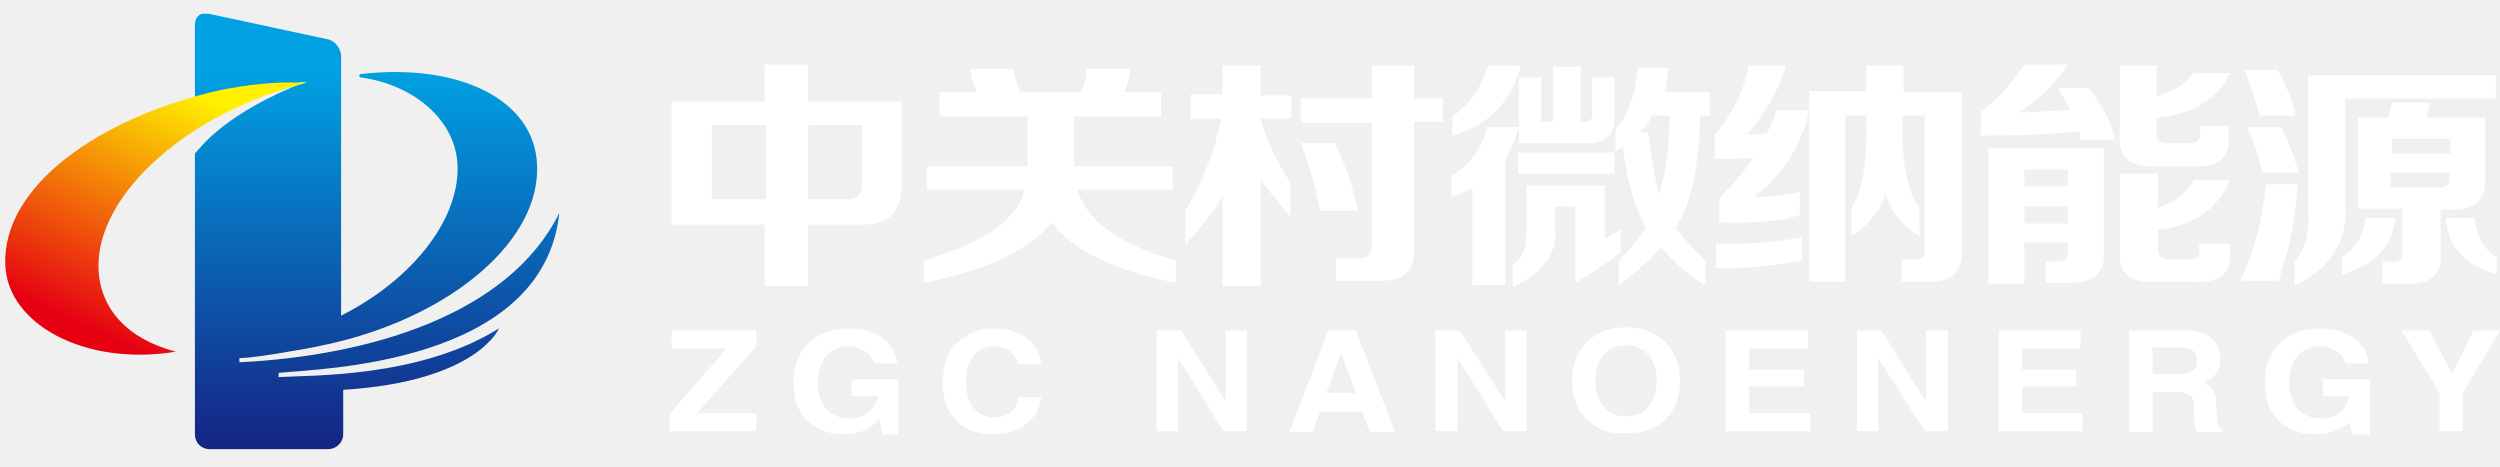
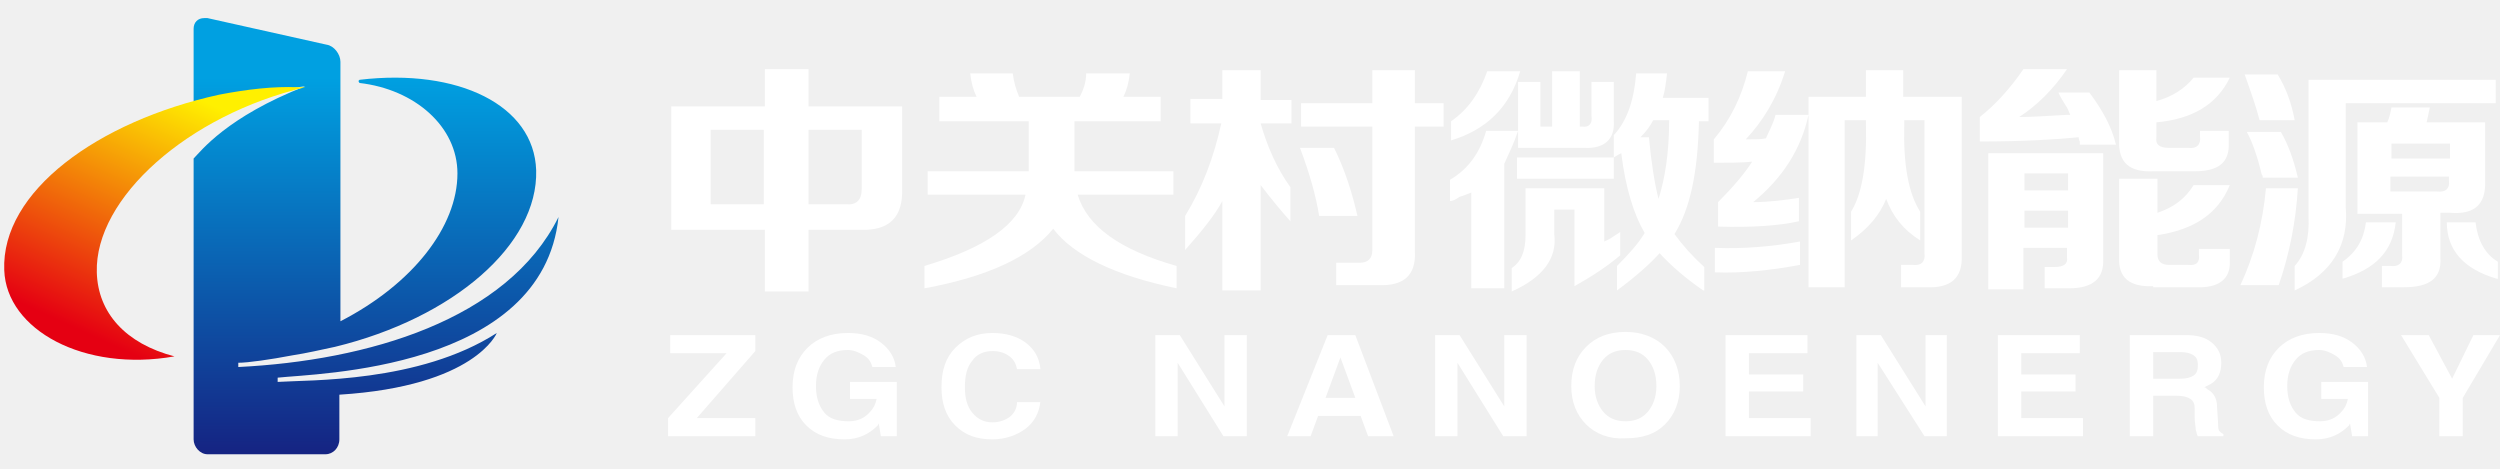
- <svg xmlns="http://www.w3.org/2000/svg" xmlns:xlink="http://www.w3.org/1999/xlink" version="1.1" id="图层_1" x="0px" y="0px" viewBox="0 0 236 44" style="enable-background:new 0 0 236 44;" xml:space="preserve">
+ <svg xmlns="http://www.w3.org/2000/svg" xmlns:xlink="http://www.w3.org/1999/xlink" version="1.1" id="图层_1" x="0px" y="0px" viewBox="0 0 235 44" style="enable-background:new 0 0 235 44;" xml:space="preserve">
  <style type="text/css">
- 	.st0{clip-path:url(#SVGID_2_);fill:url(#SVGID_3_);}
- 	.st1{clip-path:url(#SVGID_5_);fill:url(#SVGID_6_);}
+ 	.st0{clip-path:url(#SVGID_1_);fill:url(#SVGID_2_);}
+ 	.st1{clip-path:url(#SVGID_3_);fill:url(#SVGID_4_);}
	.st2{fill:#FFFFFF;}
- 	.st3{fill:none;}
</style>
  <g>
    <defs>
-       <path id="SVGID_1_" d="M18.4,2.3v8.1l2.5-1.5l8-1.2c-7.5,2.9-9.9,6.1-10.5,6.8V41c0,0.8,0.6,1.4,1.4,1.4h11.2    c0.7,0,1.4-0.6,1.4-1.4v-4.2C45.1,36,47.1,31,47.1,31c-7.5,4.7-17.8,4.4-20.8,4.6l0-0.4c3.6-0.4,25-0.7,26.5-15.1    C48,29.8,34.7,33.6,22.6,34.2l0-0.4c0.9,0,3-0.3,5.2-0.7c1.3-0.2,2.7-0.5,4-0.8c11.1-2.7,19.2-9.7,18.9-16.7    C50.5,9.4,43.3,5.9,34,7c0,0-0.1,0.1-0.1,0.1c0,0.1,0.1,0.2,0.1,0.2c5.2,0.7,9.2,4.2,9.2,8.6c0,5-4.3,10.5-11,13.9V5.3    c0-0.7-0.6-1.5-1.3-1.6L19.7,1.3c-0.1,0-0.2,0-0.3,0C18.8,1.2,18.4,1.7,18.4,2.3" />
+       <path id="SVGID_9_" d="M18.2,2.7v8.1l2.5-1.5l8-1.2c-7.4,2.9-9.8,6.1-10.5,6.8v26.4c0,0.7,0.6,1.4,1.3,1.4h11.1    c0.7,0,1.3-0.6,1.3-1.4v-4.2c12.8-0.8,14.8-5.8,14.8-5.8C39.4,36,29,35.7,26.1,35.9l0-0.4c3.6-0.4,24.9-0.7,26.4-15.1    c-4.8,9.7-18,13.5-30.1,14.1l0-0.4c0.9,0,3-0.3,5.1-0.7c1.3-0.2,2.6-0.5,4-0.8c11.1-2.7,19.1-9.6,18.9-16.6    c-0.2-6.1-7.3-9.6-16.6-8.5c0,0-0.1,0.1-0.1,0.1c0,0.1,0.1,0.2,0.1,0.2C39,8.4,43,11.9,43,16.3c0,5-4.2,10.4-11,13.9V5.8    c0-0.7-0.6-1.5-1.3-1.6L19.5,1.7c-0.1,0-0.2,0-0.3,0C18.6,1.7,18.2,2.1,18.2,2.7" />
    </defs>
-     <clipPath id="SVGID_2_">
-       <use xlink:href="#SVGID_1_" style="overflow:visible;" />
+     <clipPath id="SVGID_1_">
+       <use xlink:href="#SVGID_9_" style="overflow:visible;" />
    </clipPath>
-     <linearGradient id="SVGID_3_" gradientUnits="userSpaceOnUse" x1="-308.988" y1="330.763" x2="-306.763" y2="330.763" gradientTransform="matrix(0 15.8377 15.8377 0 -5202.938 4900.58)">
-       <stop offset="0" style="stop-color:#00A0E2" />
-       <stop offset="1" style="stop-color:#152484" />
+     <linearGradient id="SVGID_2_" gradientUnits="userSpaceOnUse" x1="-309.963" y1="330.811" x2="-307.746" y2="330.811" gradientTransform="matrix(0 15.8377 15.8377 0 -5203.938 4916.418)">
+       <stop offset="0" style="stop-color:#00A0E1" />
+       <stop offset="1" style="stop-color:#152483" />
    </linearGradient>
-     <rect x="18.4" y="1.2" class="st0" width="34.5" height="41.2" />
+     <rect x="18.2" y="1.7" class="st0" width="34.3" height="41" />
  </g>
  <g>
    <defs>
-       <path id="SVGID_4_" d="M20.8,8.5C9.3,11.1,0.2,17.6,0.5,25c0.2,5.6,7.5,9.6,16.1,8.2c-4.6-1.2-7.2-4.1-7.3-7.9    c-0.2-7,8.6-14.8,19.7-17.5c0.1,0,0.1,0,0.2,0c-0.3,0-0.6,0-0.9,0C25.9,7.7,23.4,8,20.8,8.5" />
+       <path id="SVGID_12_" d="M20.6,8.9C9.2,11.4,0.1,18,0.4,25.4c0.2,5.6,7.5,9.6,16,8.1c-4.6-1.2-7.2-4.1-7.3-7.9    c-0.2-7,8.6-14.8,19.6-17.4c0.1,0,0.1,0,0.2,0c-0.3,0-0.6,0-0.9,0C25.7,8.1,23.2,8.4,20.6,8.9" />
    </defs>
-     <clipPath id="SVGID_5_">
-       <use xlink:href="#SVGID_4_" style="overflow:visible;" />
+     <clipPath id="SVGID_3_">
+       <use xlink:href="#SVGID_12_" style="overflow:visible;" />
    </clipPath>
-     <linearGradient id="SVGID_6_" gradientUnits="userSpaceOnUse" x1="-317.503" y1="329.534" x2="-315.278" y2="329.534" gradientTransform="matrix(-4.6415 10.1466 10.1466 4.6415 -4797.164 1701.181)">
-       <stop offset="0" style="stop-color:#FFF100" />
-       <stop offset="1.212120e-02" style="stop-color:#FFF100" />
-       <stop offset="1" style="stop-color:#E60012" />
+     <linearGradient id="SVGID_4_" gradientUnits="userSpaceOnUse" x1="-318.502" y1="329.615" x2="-316.285" y2="329.615" gradientTransform="matrix(-4.6415 10.1466 10.1466 4.6415 -4802.806 1711.328)">
+       <stop offset="0" style="stop-color:#FFF000" />
+       <stop offset="1.212120e-02" style="stop-color:#FFF000" />
+       <stop offset="1" style="stop-color:#E50012" />
    </linearGradient>
-     <polygon class="st1" points="39.3,12.4 24.1,45.6 -10,30 5.2,-3.2  " />
+     <polygon class="st1" points="39,12.8 23.9,45.8 -10,30.3 5.1,-2.8  " />
  </g>
-   <path class="st2" d="M63.4,21.2V9.6h8.8V6.1h4.1v3.5h8.8v7.7c0.1,2.7-1.2,4-3.9,3.9h-4.9V27h-4.1v-5.8H63.4z M67.2,18.8h5.1v-7h-5.1  V18.8z M81.4,11.8h-5.1v7h3.5c1,0.1,1.6-0.4,1.6-1.4V11.8z" />
-   <path class="st2" d="M88.7,11V8.7h3.5c-0.3-0.6-0.5-1.3-0.6-2.2h4C95.8,7.2,96,8,96.3,8.7h5.7c0.3-0.6,0.6-1.3,0.6-2.2h4.1  c-0.1,0.9-0.3,1.6-0.6,2.2h3.5V11h-8.2v4.7h9.3v2.2h-9c0.9,3,4,5.2,9.3,6.7v2.1c-5.9-1.2-9.8-3.1-11.7-5.7  c-2.1,2.6-6.1,4.5-12.1,5.7v-2.1c5.7-1.7,8.9-3.9,9.5-6.7h-9.2v-2.2h9.5V11H88.7z" />
-   <path class="st2" d="M112.4,11.1V8.9h3V6.2h3.6v2.8h2.9v2.2H119c0.6,2.2,1.6,4.2,2.8,6v3.2c-0.9-1-1.8-2.1-2.8-3.4v10h-3.6v-8.5  c-0.7,1.3-1.9,2.8-3.5,4.6v-3.2c1.6-2.6,2.7-5.5,3.4-8.7H112.4z M122.8,11.6V9.3h6.7V6.2h4v3.1h2.7v2.2h-2.7v11.9  c0.1,2.2-1.1,3.2-3.4,3.1h-4v-2.1h2.2c0.8,0,1.2-0.4,1.2-1.2V11.6H122.8z M124.6,19.9c-0.3-1.9-0.9-4-1.8-6.4h3.2  c1,2,1.7,4.2,2.2,6.4H124.6z" />
-   <path class="st2" d="M137,18.6v-2c1.7-1,2.9-2.6,3.4-4.6h3c-0.4,1.2-0.9,2.2-1.3,3.1v11.8h-3.1v-9.1c-0.3,0.1-0.7,0.3-1.1,0.5  C137.4,18.4,137.2,18.5,137,18.6 M137.1,12.8V11c1.6-1.1,2.7-2.7,3.4-4.8h3.1C142.6,9.7,140.4,11.9,137.1,12.8 M142.8,27.1V25  c0.9-0.6,1.3-1.6,1.3-3.1v-4.4h7.4v5c0.2-0.1,0.5-0.2,0.9-0.5c0.3-0.2,0.5-0.3,0.6-0.4v2.2c-1.3,1.1-2.8,2-4.3,2.9v-7.2h-1.9v2.3  C147,23.9,145.7,25.7,142.8,27.1 M143.3,14.4h9.1v2h-9.1V14.4z M143.4,13.5V7.3h2.1v4.2h1.1V6.3h2.6v5.2h0.2c0.7,0.1,1-0.3,0.9-1  V7.3h2.1V11c0.1,1.7-0.9,2.6-2.8,2.5H143.4z M160.9,26.9c-1.7-1.1-3-2.3-4.1-3.5c-0.8,0.9-2.1,2.1-4,3.5v-2.3c1.1-1.1,2-2.1,2.6-3.1  c-1-1.7-1.8-4.3-2.2-7.6c-0.2,0.1-0.4,0.2-0.7,0.4v-2.1c1.2-1.3,1.9-3.2,2.1-5.8h2.9c-0.1,0.9-0.2,1.7-0.4,2.3h4.3v2.2h-0.9  c-0.1,4.7-0.8,8.2-2.3,10.6c0.8,1.1,1.7,2.1,2.8,3.1V26.9z M156.6,18.4c0.6-1.9,1-4.3,1-7.5h-1.6c-0.3,0.6-0.7,1.1-1.2,1.6h0.8  C155.9,14.8,156.2,16.7,156.6,18.4" />
-   <path class="st2" d="M162.3,21v-2.3c1.4-1.4,2.5-2.7,3.2-3.8c-1,0.1-2.2,0.1-3.6,0.1v-2.3c1.6-1.9,2.7-4,3.2-6.5h3.5  c-0.8,2.6-2.1,4.7-3.7,6.5c0.9,0,1.5,0,1.9-0.1c0.3-0.7,0.7-1.4,0.9-2.2h3.1c-0.7,3.2-2.4,6-5.2,8.2c1.5,0,3-0.2,4.3-0.5v2.2  C168.1,20.9,165.5,21.1,162.3,21 M162,25.3V23c2.6,0.1,5.3-0.1,8.1-0.6v2.2C167.3,25.1,164.6,25.4,162,25.3 M174.8,22.3v-2.7  c1-1.6,1.5-4.3,1.4-8.2v-0.5h-2v15.7h-3.4v-18h5.4V6.2h3.5v2.5h5.5v14.9c0.1,2.1-1,3.1-3.3,3h-2.4v-2.1h1.1c0.8,0.1,1.2-0.3,1.1-1.1  V10.9h-2.1v0.5c-0.1,3.8,0.4,6.6,1.6,8.2v2.7c-1.6-1-2.7-2.3-3.2-4C177.5,19.9,176.4,21.2,174.8,22.3" />
-   <path class="st2" d="M196.4,13.3v-0.5c-0.1-0.2-0.1-0.3-0.1-0.4c-2,0.2-5.1,0.4-9.3,0.4v-2.2c1.4-1.1,2.8-2.6,4.1-4.5h4.1  c-1.3,1.9-2.8,3.4-4.6,4.5c1.2,0,2.7-0.1,4.4-0.2h0.4c-0.1-0.2-0.2-0.6-0.5-1c-0.3-0.5-0.5-0.8-0.6-1.1h2.9c1.2,1.6,2.1,3.2,2.5,4.9  H196.4z M187.7,26.7V14h10.9v9.9c0.1,1.9-1,2.8-3.2,2.8h-2.3v-2h0.9c0.9,0,1.3-0.3,1.2-0.9v-0.9h-4.1v3.9H187.7z M191.1,17.6h4.1V16  h-4.1V17.6z M191.1,21.1h4.1v-1.6h-4.1V21.1z M203.3,15.7c-2.2,0.1-3.3-0.8-3.2-2.9V6.2h3.5v2.9c1.5-0.4,2.7-1.2,3.5-2.2h3.4  c-1.2,2.5-3.5,3.9-6.9,4.2v1.4c-0.1,0.7,0.3,1.1,1.2,1h1.8c0.8,0.1,1.2-0.3,1.1-1.1v-0.5h2.7V13c0.1,1.9-1,2.8-3.2,2.7H203.3z   M203.3,26.6c-2.2,0.1-3.3-0.8-3.2-2.7v-7.5h3.6v3.2c1.5-0.5,2.7-1.3,3.4-2.6h3.4c-1.1,2.7-3.4,4.3-6.8,4.7v1.8c0,0.7,0.4,1,1.1,1  h1.8c0.8,0.1,1.1-0.3,1-1V23h2.9v1.1c0.1,1.7-1,2.6-3.2,2.5H203.3z" />
-   <path class="st2" d="M211.5,26.5c1.3-2.8,2.1-5.8,2.4-9.1h3c-0.2,3.2-0.8,6.2-1.8,9.1H211.5z M213.3,10.9c-0.3-1.2-0.8-2.6-1.4-4.3  h3.1c0.8,1.3,1.3,2.8,1.7,4.3H213.3z M213.6,16.3c0-0.1,0-0.2-0.1-0.3c-0.4-1.7-0.9-3.1-1.4-4h3.2c0.7,1.2,1.2,2.6,1.7,4.3H213.6z   M216.6,27v-2.3c1-1.1,1.4-2.7,1.3-4.8V7.1h17.7v2.2h-14.2V19C221.7,22.7,220.1,25.3,216.6,27 M221.1,25.9v-1.6  c1.3-0.9,2-2.1,2.2-3.7h2.8C225.9,23.2,224.2,25,221.1,25.9 M222.6,19.7v-8.6h2.8c0.2-0.4,0.3-0.9,0.4-1.4h3.6  c-0.1,0.5-0.2,1-0.3,1.4h5.5v5.6c0.1,2.2-1,3.2-3.3,3.1h-0.9v4.3c0.1,1.9-1.1,2.8-3.4,2.7h-2.1v-2.1h0.8c0.8,0.1,1.2-0.3,1.1-1v-4  H222.6z M225.8,14.5h5.5v-1.4h-5.5V14.5z M225.8,17.7h4.3c0.8,0.1,1.2-0.3,1.1-1v-0.4h-5.5V17.7z M235.7,25.9  c-3.1-0.9-4.7-2.7-4.8-5.3h2.7c0.2,1.7,0.9,3,2.1,3.7V25.9z" />
-   <polygon class="st2" points="63.2,39.1 68.6,32.9 63.4,32.9 63.4,32 63.4,31.2 71.4,31.2 71.4,31.9 71.4,32.7 65.8,39 71.4,39   71.4,39.9 71.4,40.7 63.2,40.7 63.2,39.9 " />
-   <path class="st2" d="M79.8,41c-1.5,0-2.7-0.4-3.6-1.3c-0.9-0.9-1.3-2.1-1.3-3.6c0-1.6,0.5-2.8,1.4-3.7c0.9-0.9,2.2-1.4,3.8-1.4  c1.3,0,2.3,0.3,3.2,0.9c0.8,0.6,1.3,1.4,1.4,2.4h-2.2c-0.1-0.4-0.3-0.8-0.8-1.1c-0.5-0.3-1-0.5-1.5-0.5c-1,0-1.7,0.3-2.2,0.9  c-0.5,0.6-0.8,1.4-0.8,2.5c0,1.1,0.3,1.9,0.8,2.5c0.5,0.6,1.3,0.9,2.3,0.9h0c0.9,0,1.5-0.3,2-0.9c0.3-0.3,0.5-0.7,0.6-1.2v0h-2.5  v-1.6h4.4v5.2h-1.5L83,39.5l-0.1,0.2C82.1,40.5,81.1,41,79.8,41L79.8,41z" />
-   <path class="st2" d="M98.3,37.4c-0.1,1.1-0.6,2-1.4,2.6c-0.8,0.7-1.9,1-3.1,1c-1.5,0-2.7-0.4-3.5-1.3c-0.9-0.9-1.3-2.1-1.3-3.6  c0-1.6,0.4-2.8,1.3-3.7c0.9-0.9,2-1.4,3.5-1.4c1.2,0,2.3,0.3,3.1,0.9c0.8,0.6,1.3,1.4,1.4,2.5h-2.2c-0.1-0.5-0.3-0.9-0.7-1.2  c-0.4-0.3-0.9-0.5-1.6-0.5c-0.8,0-1.5,0.3-1.9,0.9c-0.5,0.6-0.7,1.4-0.7,2.5c0,1,0.2,1.8,0.7,2.4c0.5,0.6,1.1,0.9,1.9,0.9  c0.6,0,1.2-0.2,1.6-0.5c0.4-0.3,0.7-0.8,0.7-1.4H98.3z" />
-   <polygon class="st2" points="111.2,40.7 110.2,40.7 109.2,40.7 109.2,31.2 110.3,31.2 111.5,31.2 115.7,37.9 115.7,31.2 116.7,31.2   117.7,31.2 117.7,40.7 116.6,40.7 115.5,40.7 111.2,33.8 " />
-   <path class="st2" d="M125.4,31.2h1.3h1.3l3.7,9.6h-1.2h-1.2l-0.7-1.9h-4l-0.7,1.9h-1.1h-1.1L125.4,31.2z M125.2,37.1h2.8l-1.4-3.8h0  L125.2,37.1z" />
-   <polygon class="st2" points="137.6,40.7 136.6,40.7 135.5,40.7 135.5,31.2 136.7,31.2 137.8,31.2 142.1,37.9 142.1,31.2 143.1,31.2   144.1,31.2 144.1,40.7 143,40.7 141.9,40.7 137.6,33.8 " />
-   <path class="st2" d="M149.8,39.6c-0.9-0.9-1.4-2.1-1.4-3.6c0-1.6,0.5-2.8,1.4-3.7c0.9-0.9,2.1-1.4,3.7-1.4c1.6,0,2.8,0.5,3.7,1.4  c0.9,0.9,1.4,2.2,1.4,3.7c0,1.5-0.5,2.7-1.4,3.6c-0.9,0.9-2.1,1.3-3.7,1.3C151.9,41,150.7,40.5,149.8,39.6 M155.6,38.4  c0.5-0.6,0.8-1.4,0.8-2.4c0-1.1-0.3-1.9-0.8-2.5c-0.5-0.6-1.2-0.9-2.1-0.9c-0.9,0-1.6,0.3-2.1,0.9c-0.5,0.6-0.8,1.4-0.8,2.5  c0,1,0.3,1.8,0.8,2.4c0.5,0.6,1.2,0.9,2.1,0.9C154.4,39.3,155.1,39,155.6,38.4" />
-   <polygon class="st2" points="162.9,40.7 162.9,31.2 170.7,31.2 170.7,32 170.7,32.9 165.1,32.9 165.1,34.9 170.3,34.9 170.3,35.7   170.3,36.5 165.1,36.5 165.1,39 170.9,39 170.9,39.9 170.9,40.7 " />
-   <polygon class="st2" points="177.3,40.7 176.3,40.7 175.3,40.7 175.3,31.2 176.4,31.2 177.6,31.2 181.8,37.9 181.8,31.2 182.8,31.2   183.9,31.2 183.9,40.7 182.8,40.7 181.7,40.7 177.3,33.8 " />
-   <polygon class="st2" points="188.7,40.7 188.7,31.2 196.4,31.2 196.4,32 196.4,32.9 190.9,32.9 190.9,34.9 196,34.9 196,35.7   196,36.5 190.9,36.5 190.9,39 196.6,39 196.6,39.9 196.6,40.7 " />
-   <path class="st2" d="M201,31.2h1.1h4.2c1,0,1.8,0.2,2.4,0.7c0.6,0.5,0.9,1.1,0.9,1.9c0,0.9-0.3,1.6-1,2c-0.2,0.1-0.4,0.2-0.6,0.3  c0.1,0,0.2,0.1,0.3,0.2c0.6,0.3,0.9,0.9,0.9,1.6l0.1,1.6c0,0.3,0,0.5,0.1,0.7c0.1,0.1,0.2,0.2,0.4,0.3v0.3h-2.4  c-0.1-0.1-0.1-0.3-0.2-0.6c0-0.3-0.1-0.7-0.1-1.1l0-0.9c0-0.4-0.1-0.7-0.4-0.9c-0.3-0.2-0.7-0.3-1.3-0.3h-2.2v3.8h-1.1H201V31.2z   M203.2,35.3h2.5c0.6,0,1-0.1,1.3-0.3c0.3-0.2,0.4-0.5,0.4-1c0-0.4-0.1-0.7-0.4-0.9c-0.3-0.2-0.7-0.3-1.2-0.3h-2.6V35.3z" />
-   <path class="st2" d="M218.7,41c-1.5,0-2.7-0.4-3.6-1.3c-0.9-0.9-1.3-2.1-1.3-3.6c0-1.6,0.5-2.8,1.4-3.7c0.9-0.9,2.2-1.4,3.8-1.4  c1.3,0,2.3,0.3,3.2,0.9c0.8,0.6,1.3,1.4,1.4,2.4h-2.2c-0.1-0.4-0.3-0.8-0.8-1.1c-0.5-0.3-1-0.5-1.5-0.5c-1,0-1.7,0.3-2.2,0.9  c-0.5,0.6-0.8,1.4-0.8,2.5c0,1.1,0.3,1.9,0.8,2.5c0.5,0.6,1.3,0.9,2.3,0.9h0c0.9,0,1.5-0.3,2-0.9c0.3-0.3,0.5-0.7,0.6-1.2v0h-2.5  v-1.6h4.4v5.2H222l-0.2-1.2l-0.1,0.2C220.9,40.5,219.9,41,218.7,41L218.7,41z" />
-   <polygon class="st2" points="230.3,37.1 226.7,31.2 228,31.2 229.3,31.2 231.5,35.3 231.5,35.3 233.5,31.2 234.8,31.2 236,31.2   232.5,37.1 232.5,40.7 231.4,40.7 230.3,40.7 " />
-   <rect x="-678.1" y="-1500.7" class="st3" width="3191" height="2256.3" />
+   <path class="st2" d="M63.1,21.5V10h8.8V6.5H76V10h8.8v7.7c0.1,2.7-1.2,4-3.9,3.9H76v5.8h-4.1v-5.8H63.1z M66.8,19.2h5v-7h-5V19.2z   M81,12.2h-5v7h3.5c1,0.1,1.5-0.4,1.5-1.4V12.2z" />
+   <path class="st2" d="M88.3,11.4V9.1h3.5c-0.3-0.6-0.5-1.3-0.6-2.2h4c0.1,0.8,0.3,1.5,0.6,2.2h5.7c0.3-0.6,0.6-1.3,0.6-2.2h4.1  c-0.1,0.9-0.3,1.6-0.6,2.2h3.5v2.3H101v4.7h9.3v2.2h-9c0.9,3,4,5.2,9.3,6.7v2.1c-5.8-1.2-9.7-3.1-11.6-5.6  c-2.1,2.6-6.1,4.5-12.1,5.6V25c5.7-1.7,8.9-3.9,9.5-6.7h-9.2v-2.2h9.5v-4.7H88.3z" />
+   <path class="st2" d="M111.9,11.5V9.3h3V6.6h3.6v2.8h2.9v2.2h-2.9c0.6,2.1,1.5,4.2,2.8,6v3.2c-0.9-1-1.8-2.1-2.8-3.4v9.9h-3.6v-8.4  c-0.7,1.3-1.9,2.8-3.5,4.6v-3.2c1.6-2.6,2.7-5.5,3.4-8.7H111.9z M122.3,11.9V9.7h6.7V6.6h4v3.1h2.7v2.2H133v11.8  c0.1,2.2-1.1,3.2-3.4,3.1h-4v-2.1h2.2c0.8,0,1.2-0.4,1.2-1.2V11.9H122.3z M124,20.3c-0.3-1.9-0.9-4-1.8-6.4h3.2c1,2,1.7,4.2,2.2,6.4  H124z" />
+   <path class="st2" d="M136.3,18.9v-2c1.7-1,2.8-2.5,3.4-4.6h3c-0.4,1.2-0.9,2.2-1.3,3.1v11.7h-3.1v-9c-0.3,0.1-0.7,0.3-1.1,0.4  C136.8,18.8,136.5,18.9,136.3,18.9 M136.4,13.2v-1.8c1.6-1.1,2.7-2.7,3.4-4.7h3.1C141.9,10.1,139.7,12.2,136.4,13.2 M142.1,27.4  v-2.2c0.9-0.6,1.3-1.6,1.3-3.1v-4.4h7.4v5c0.2-0.1,0.5-0.2,0.9-0.5c0.3-0.2,0.5-0.3,0.6-0.4V24c-1.3,1.1-2.7,2-4.3,2.9v-7.2h-1.9  v2.3C146.4,24.3,145,26.1,142.1,27.4 M142.6,14.8h9.1v2h-9.1V14.8z M142.7,13.9V7.7h2.1v4.2h1.1V6.7h2.6v5.2h0.2  c0.7,0.1,1-0.3,0.9-1V7.7h2.1v3.7c0.1,1.7-0.9,2.6-2.8,2.5H142.7z M160.1,27.3c-1.6-1.1-3-2.3-4.1-3.5c-0.8,0.9-2.1,2.1-4,3.5v-2.3  c1.1-1.1,2-2.1,2.6-3.1c-1-1.7-1.8-4.2-2.2-7.5c-0.2,0.1-0.4,0.2-0.7,0.4v-2.1c1.2-1.3,1.9-3.2,2.1-5.8h2.9  c-0.1,0.9-0.2,1.7-0.4,2.3h4.3v2.2h-0.9c-0.1,4.7-0.8,8.2-2.3,10.6c0.8,1.1,1.7,2.1,2.8,3.1V27.3z M155.9,18.7c0.6-1.9,1-4.3,1-7.4  h-1.5c-0.3,0.6-0.7,1.1-1.2,1.6h0.8C155.2,15.1,155.5,17.1,155.9,18.7" />
+   <path class="st2" d="M161.5,21.3V19c1.4-1.4,2.5-2.7,3.2-3.8c-1,0.1-2.2,0.1-3.6,0.1v-2.2c1.6-1.9,2.6-4,3.2-6.4h3.5  c-0.8,2.6-2.1,4.7-3.7,6.4c0.9,0,1.5,0,1.9-0.1c0.3-0.7,0.7-1.4,0.9-2.2h3.1c-0.7,3.2-2.4,5.9-5.2,8.2c1.5,0,3-0.2,4.3-0.4v2.2  C167.3,21.2,164.8,21.4,161.5,21.3 M161.2,25.6v-2.3c2.6,0.1,5.3-0.1,8-0.6v2.2C166.5,25.4,163.8,25.7,161.2,25.6 M174,22.6v-2.7  c1-1.6,1.5-4.3,1.4-8.2v-0.4h-2V27h-3.4V9.1h5.4V6.6h3.5v2.5h5.5v14.9c0.1,2.1-1,3.1-3.3,3h-2.4v-2.1h1.1c0.8,0.1,1.2-0.3,1.1-1.1  V11.3H179v0.4c-0.1,3.8,0.4,6.5,1.5,8.2v2.7c-1.6-1-2.6-2.3-3.2-3.9C176.7,20.2,175.6,21.5,174,22.6" />
+   <path class="st2" d="M195.5,13.7v-0.4c-0.1-0.2-0.1-0.3-0.1-0.4c-2,0.2-5.1,0.4-9.3,0.4V11c1.4-1.1,2.8-2.6,4.1-4.5h4.1  c-1.3,1.9-2.8,3.4-4.5,4.5c1.2,0,2.6-0.1,4.4-0.2h0.4c-0.1-0.2-0.2-0.6-0.5-1c-0.3-0.5-0.5-0.8-0.6-1.1h2.9c1.2,1.6,2.1,3.2,2.5,4.9  H195.5z M186.9,27.1V14.4h10.8v9.9c0.1,1.9-1,2.8-3.2,2.8h-2.3v-2h0.9c0.9,0,1.3-0.3,1.2-0.9v-0.9h-4.1v3.9H186.9z M190.3,17.9h4.1  v-1.6h-4.1V17.9z M190.3,21.4h4.1v-1.6h-4.1V21.4z M202.4,16.1c-2.2,0.1-3.3-0.8-3.2-2.9V6.6h3.5v2.9c1.5-0.4,2.7-1.2,3.5-2.2h3.4  c-1.2,2.5-3.5,3.9-6.9,4.2v1.4c-0.1,0.7,0.3,1,1.2,1h1.8c0.8,0.1,1.2-0.3,1.1-1.1v-0.5h2.7v1.1c0.1,1.9-1,2.7-3.2,2.7H202.4z   M202.4,26.9c-2.2,0.1-3.3-0.8-3.2-2.7v-7.4h3.6V20c1.5-0.5,2.6-1.3,3.4-2.6h3.4c-1.1,2.7-3.4,4.2-6.8,4.7v1.8c0,0.7,0.4,1,1.1,1  h1.8c0.8,0.1,1.1-0.3,1-1v-0.5h2.9v1.1c0.1,1.7-1,2.6-3.2,2.5H202.4z" />
+   <path class="st2" d="M210.6,26.8c1.3-2.8,2.1-5.8,2.4-9.1h3c-0.2,3.2-0.8,6.2-1.8,9.1H210.6z M212.4,11.3c-0.3-1.2-0.8-2.6-1.4-4.3  h3.1c0.8,1.3,1.3,2.7,1.6,4.3H212.4z M212.7,16.7c0-0.1,0-0.2-0.1-0.3c-0.4-1.7-0.9-3.1-1.4-4h3.2c0.7,1.2,1.2,2.6,1.6,4.3H212.7z   M215.7,27.3V25c1-1.1,1.4-2.7,1.3-4.7V7.5h17.6v2.2h-14.1v9.8C220.8,23,219.2,25.7,215.7,27.3 M220.2,26.2v-1.6  c1.3-0.9,2-2.1,2.2-3.7h2.8C224.9,23.6,223.3,25.3,220.2,26.2 M221.6,20.1v-8.6h2.8c0.2-0.4,0.3-0.9,0.4-1.4h3.6  c-0.1,0.5-0.2,1-0.3,1.4h5.5V17c0.1,2.2-1,3.2-3.3,3h-0.9v4.3c0.1,1.9-1.1,2.7-3.4,2.7h-2.1V25h0.8c0.8,0.1,1.2-0.3,1.1-1v-3.9  H221.6z M224.8,14.9h5.5v-1.4h-5.5V14.9z M224.8,18h4.3c0.8,0.1,1.2-0.3,1.1-1v-0.4h-5.5V18z M234.7,26.2c-3.1-0.9-4.7-2.7-4.7-5.3  h2.7c0.2,1.7,0.9,3,2.1,3.7V26.2z" />
+   <polygon class="st2" points="62.8,39.3 68.3,33.2 63,33.2 63,32.3 63,31.5 71,31.5 71,32.3 71,33 65.5,39.3 71,39.3 71,40.2 71,41   62.8,41 62.8,40.2 " />
+   <path class="st2" d="M79.4,41.3c-1.5,0-2.7-0.4-3.6-1.3c-0.9-0.9-1.3-2.1-1.3-3.6c0-1.6,0.5-2.8,1.4-3.7c0.9-0.9,2.2-1.4,3.8-1.4  c1.3,0,2.3,0.3,3.1,0.9c0.8,0.6,1.3,1.4,1.4,2.3H82c-0.1-0.4-0.3-0.8-0.8-1.1c-0.5-0.3-1-0.5-1.5-0.5c-1,0-1.7,0.3-2.2,0.9  c-0.5,0.6-0.8,1.4-0.8,2.5c0,1.1,0.3,1.9,0.8,2.5c0.5,0.6,1.3,0.8,2.3,0.8h0c0.8,0,1.5-0.3,2-0.9c0.3-0.3,0.5-0.7,0.6-1.2v0h-2.5  v-1.6h4.4V41h-1.5l-0.2-1.2l-0.1,0.2C81.7,40.8,80.7,41.3,79.4,41.3L79.4,41.3z" />
+   <path class="st2" d="M97.8,37.7c-0.1,1.1-0.6,2-1.4,2.6c-0.8,0.6-1.9,1-3.1,1c-1.5,0-2.6-0.4-3.5-1.3c-0.9-0.9-1.3-2.1-1.3-3.6  c0-1.6,0.4-2.8,1.3-3.7c0.9-0.9,2-1.4,3.5-1.4c1.2,0,2.3,0.3,3.1,0.9c0.8,0.6,1.3,1.4,1.4,2.5h-2.2c-0.1-0.5-0.3-0.9-0.7-1.2  c-0.4-0.3-0.9-0.5-1.6-0.5c-0.8,0-1.5,0.3-1.9,0.9c-0.5,0.6-0.7,1.4-0.7,2.5c0,1,0.2,1.8,0.7,2.4c0.5,0.6,1.1,0.9,1.9,0.9  c0.6,0,1.2-0.2,1.6-0.5c0.4-0.3,0.7-0.8,0.7-1.4H97.8z" />
+   <polygon class="st2" points="110.7,41 109.7,41 108.6,41 108.6,31.5 109.8,31.5 110.9,31.5 115.1,38.2 115.1,31.5 116.2,31.5   117.2,31.5 117.2,41 116.1,41 115,41 110.7,34.1 " />
+   <path class="st2" d="M124.8,31.5h1.3h1.3L131,41h-1.2h-1.2l-0.7-1.9h-4l-0.7,1.9h-1.1h-1.1L124.8,31.5z M124.6,37.4h2.8l-1.4-3.8h0  L124.6,37.4z" />
+   <polygon class="st2" points="137,41 135.9,41 134.9,41 134.9,31.5 136.1,31.5 137.2,31.5 141.4,38.2 141.4,31.5 142.4,31.5   143.5,31.5 143.5,41 142.4,41 141.3,41 137,34.1 " />
+   <path class="st2" d="M149.1,39.9c-0.9-0.9-1.4-2.1-1.4-3.6c0-1.6,0.5-2.8,1.4-3.7c0.9-0.9,2.1-1.4,3.7-1.4c1.5,0,2.8,0.5,3.7,1.4  c0.9,0.9,1.4,2.2,1.4,3.7c0,1.5-0.5,2.7-1.4,3.6c-0.9,0.9-2.1,1.3-3.7,1.3C151.3,41.3,150,40.8,149.1,39.9 M154.9,38.7  c0.5-0.6,0.8-1.4,0.8-2.4c0-1.1-0.3-1.9-0.8-2.5c-0.5-0.6-1.2-0.9-2.1-0.9c-0.9,0-1.6,0.3-2.1,0.9c-0.5,0.6-0.8,1.4-0.8,2.5  c0,1,0.3,1.8,0.8,2.4c0.5,0.6,1.2,0.9,2.1,0.9C153.7,39.6,154.4,39.3,154.9,38.7" />
+   <polygon class="st2" points="162.2,41 162.2,31.5 169.9,31.5 169.9,32.3 169.9,33.2 164.4,33.2 164.4,35.2 169.5,35.2 169.5,36   169.5,36.8 164.4,36.8 164.4,39.3 170.2,39.3 170.2,40.2 170.2,41 " />
+   <polygon class="st2" points="176.5,41 175.5,41 174.5,41 174.5,31.5 175.7,31.5 176.8,31.5 181,38.2 181,31.5 182,31.5 183,31.5   183,41 182,41 180.9,41 176.5,34.1 " />
+   <polygon class="st2" points="187.8,41 187.8,31.5 195.5,31.5 195.5,32.3 195.5,33.2 190,33.2 190,35.2 195.1,35.2 195.1,36   195.1,36.8 190,36.8 190,39.3 195.8,39.3 195.8,40.2 195.8,41 " />
+   <path class="st2" d="M200.2,31.5h1.1h4.2c1,0,1.8,0.2,2.4,0.7c0.6,0.5,0.9,1.1,0.9,1.9c0,0.9-0.3,1.6-1,2c-0.2,0.1-0.4,0.2-0.6,0.3  c0.1,0,0.2,0.1,0.3,0.2c0.6,0.3,0.9,0.9,0.9,1.6l0.1,1.6c0,0.3,0,0.5,0.1,0.7c0.1,0.1,0.2,0.2,0.4,0.3V41h-2.4  c-0.1-0.1-0.1-0.3-0.2-0.6c0-0.3-0.1-0.7-0.1-1.1l0-0.9c0-0.4-0.1-0.7-0.4-0.9c-0.3-0.2-0.7-0.3-1.3-0.3h-2.2V41h-1.1h-1.1V31.5z   M202.4,35.6h2.5c0.6,0,1-0.1,1.3-0.3c0.3-0.2,0.4-0.5,0.4-1c0-0.4-0.1-0.7-0.4-0.9c-0.3-0.2-0.7-0.3-1.2-0.3h-2.6V35.6z" />
+   <path class="st2" d="M217.7,41.3c-1.5,0-2.7-0.4-3.6-1.3c-0.9-0.9-1.3-2.1-1.3-3.6c0-1.6,0.5-2.8,1.4-3.7c0.9-0.9,2.2-1.4,3.8-1.4  c1.3,0,2.3,0.3,3.1,0.9c0.8,0.6,1.3,1.4,1.4,2.3h-2.2c-0.1-0.4-0.3-0.8-0.8-1.1c-0.5-0.3-1-0.5-1.5-0.5c-1,0-1.7,0.3-2.2,0.9  c-0.5,0.6-0.8,1.4-0.8,2.5c0,1.1,0.3,1.9,0.8,2.5c0.5,0.6,1.3,0.8,2.3,0.8h0c0.8,0,1.5-0.3,2-0.9c0.3-0.3,0.5-0.7,0.6-1.2v0h-2.5  v-1.6h4.4V41h-1.5l-0.2-1.2l-0.1,0.2C220,40.8,219,41.3,217.7,41.3L217.7,41.3z" />
+   <polygon class="st2" points="229.3,37.4 225.7,31.5 227,31.5 228.3,31.5 230.5,35.6 230.5,35.6 232.5,31.5 233.8,31.5 235,31.5   231.5,37.4 231.5,41 230.4,41 229.3,41 " />
</svg>
